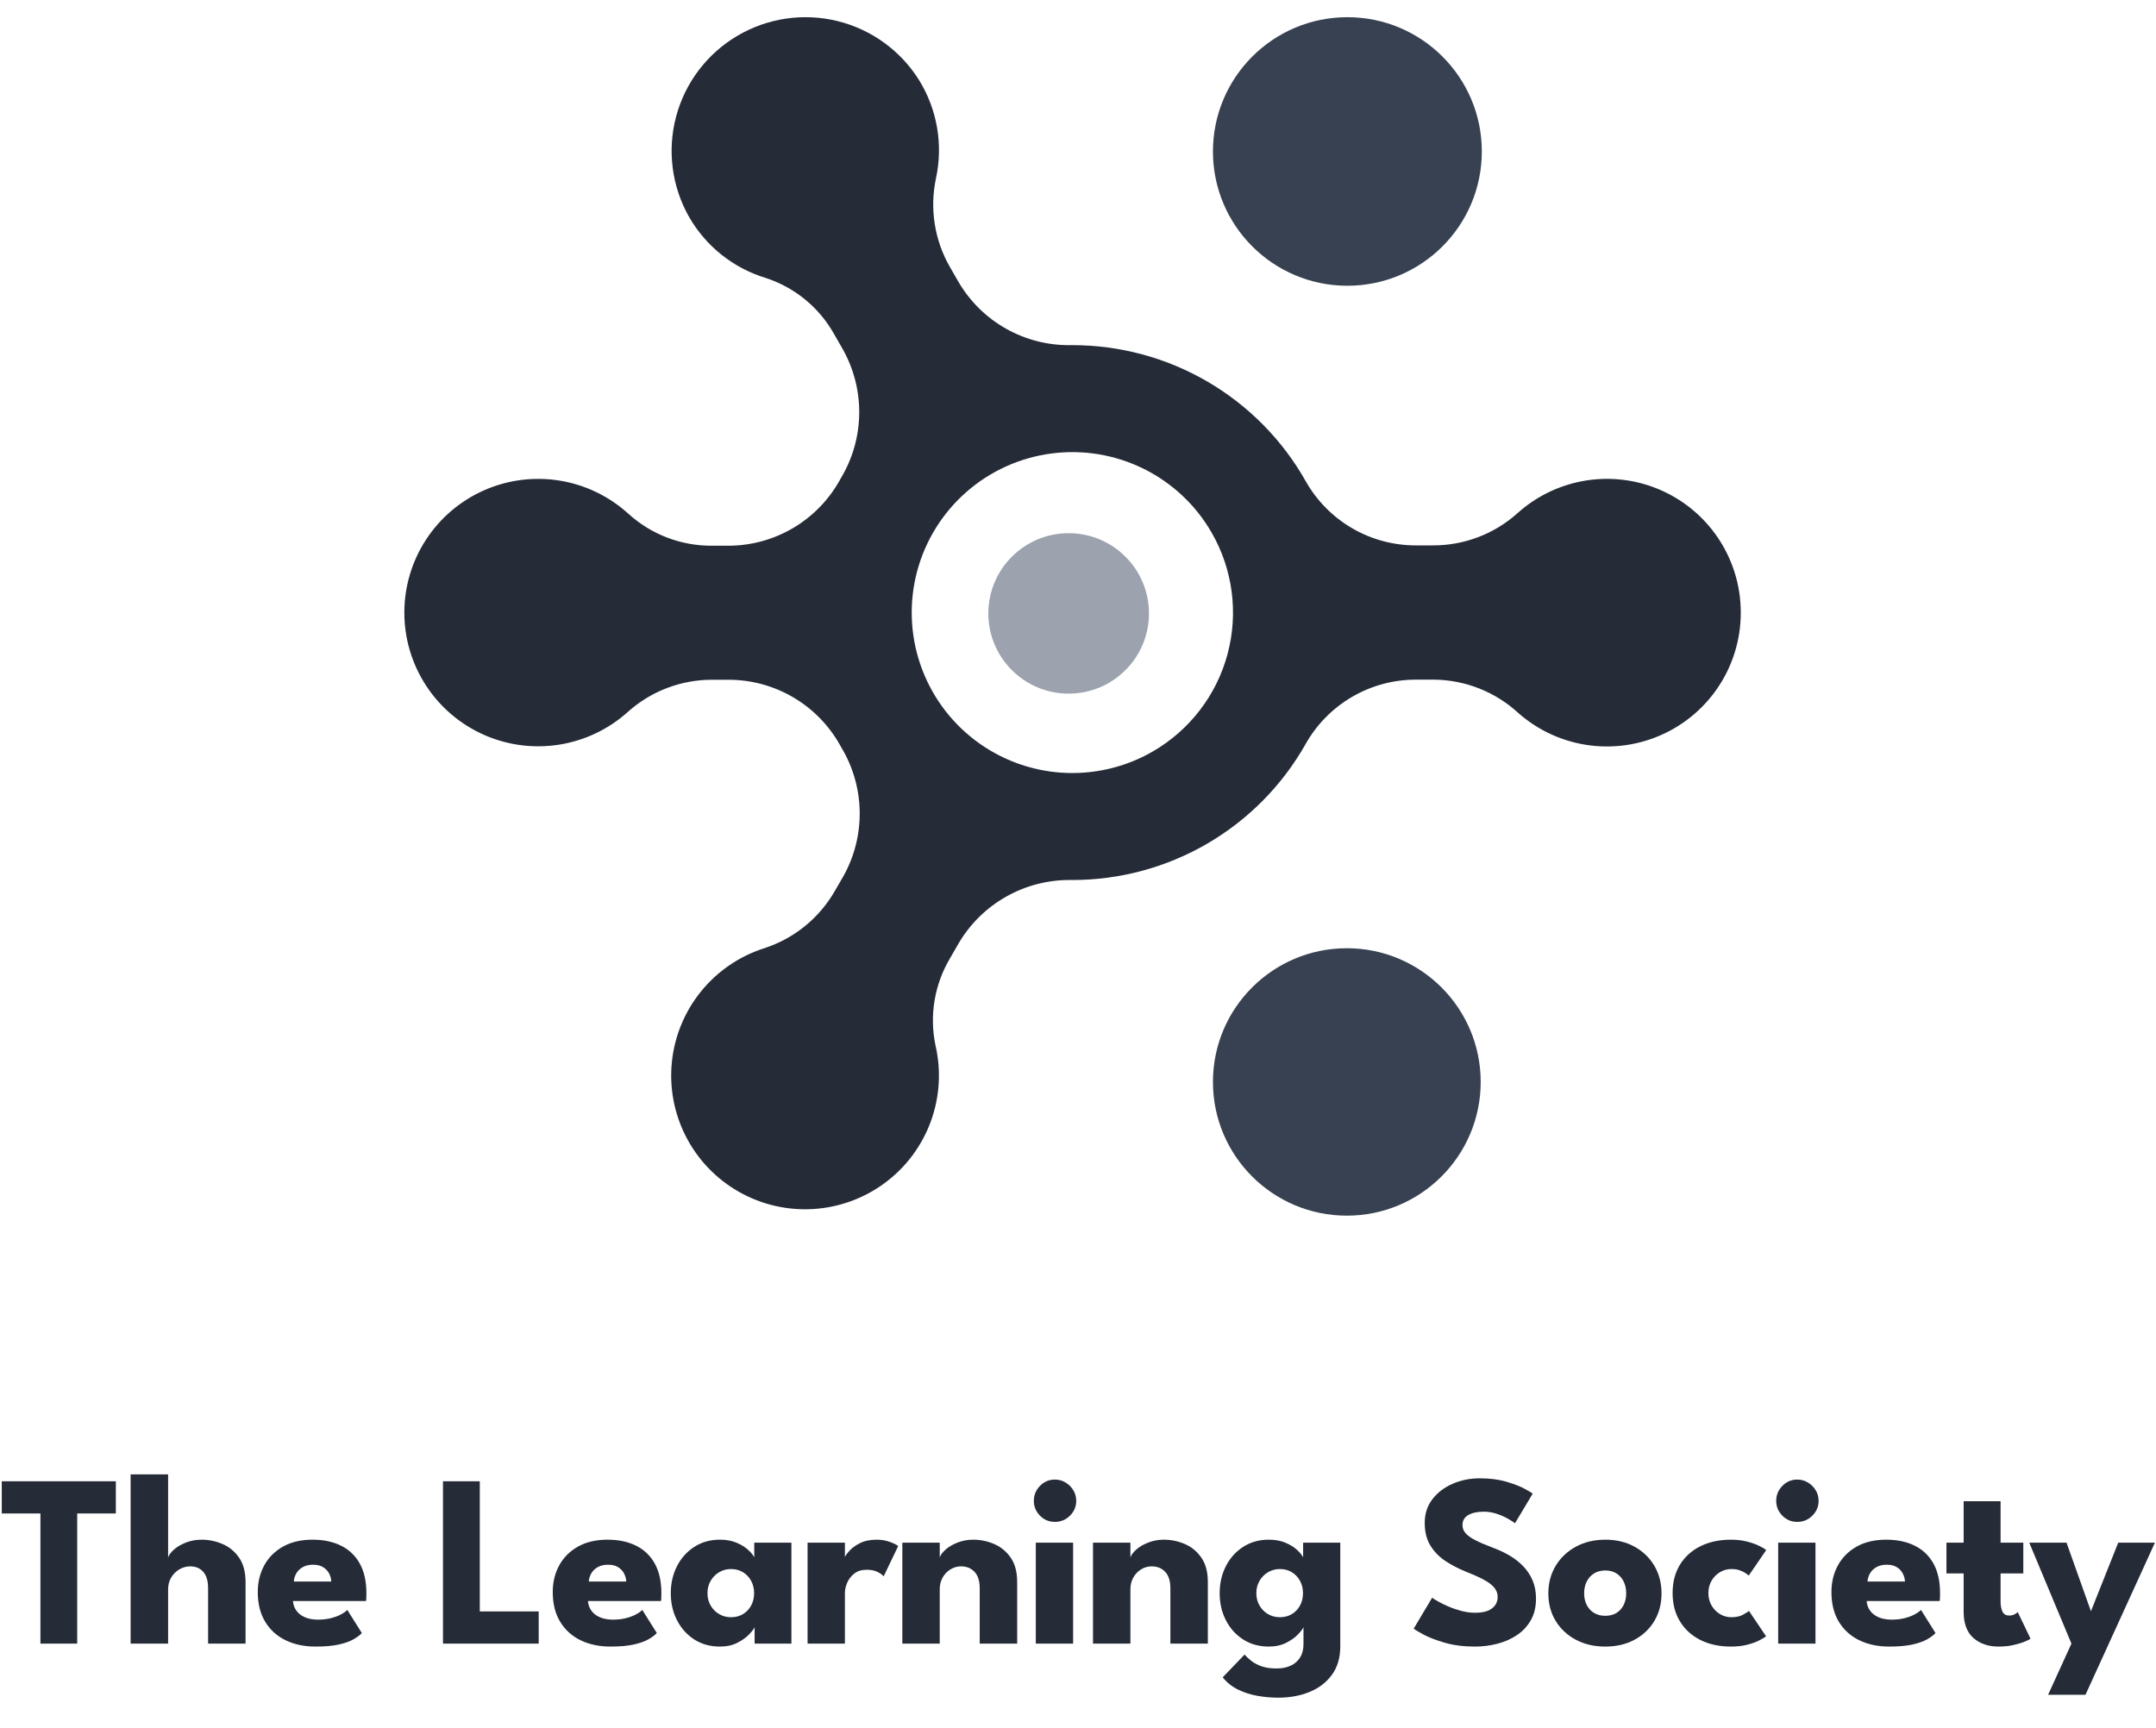
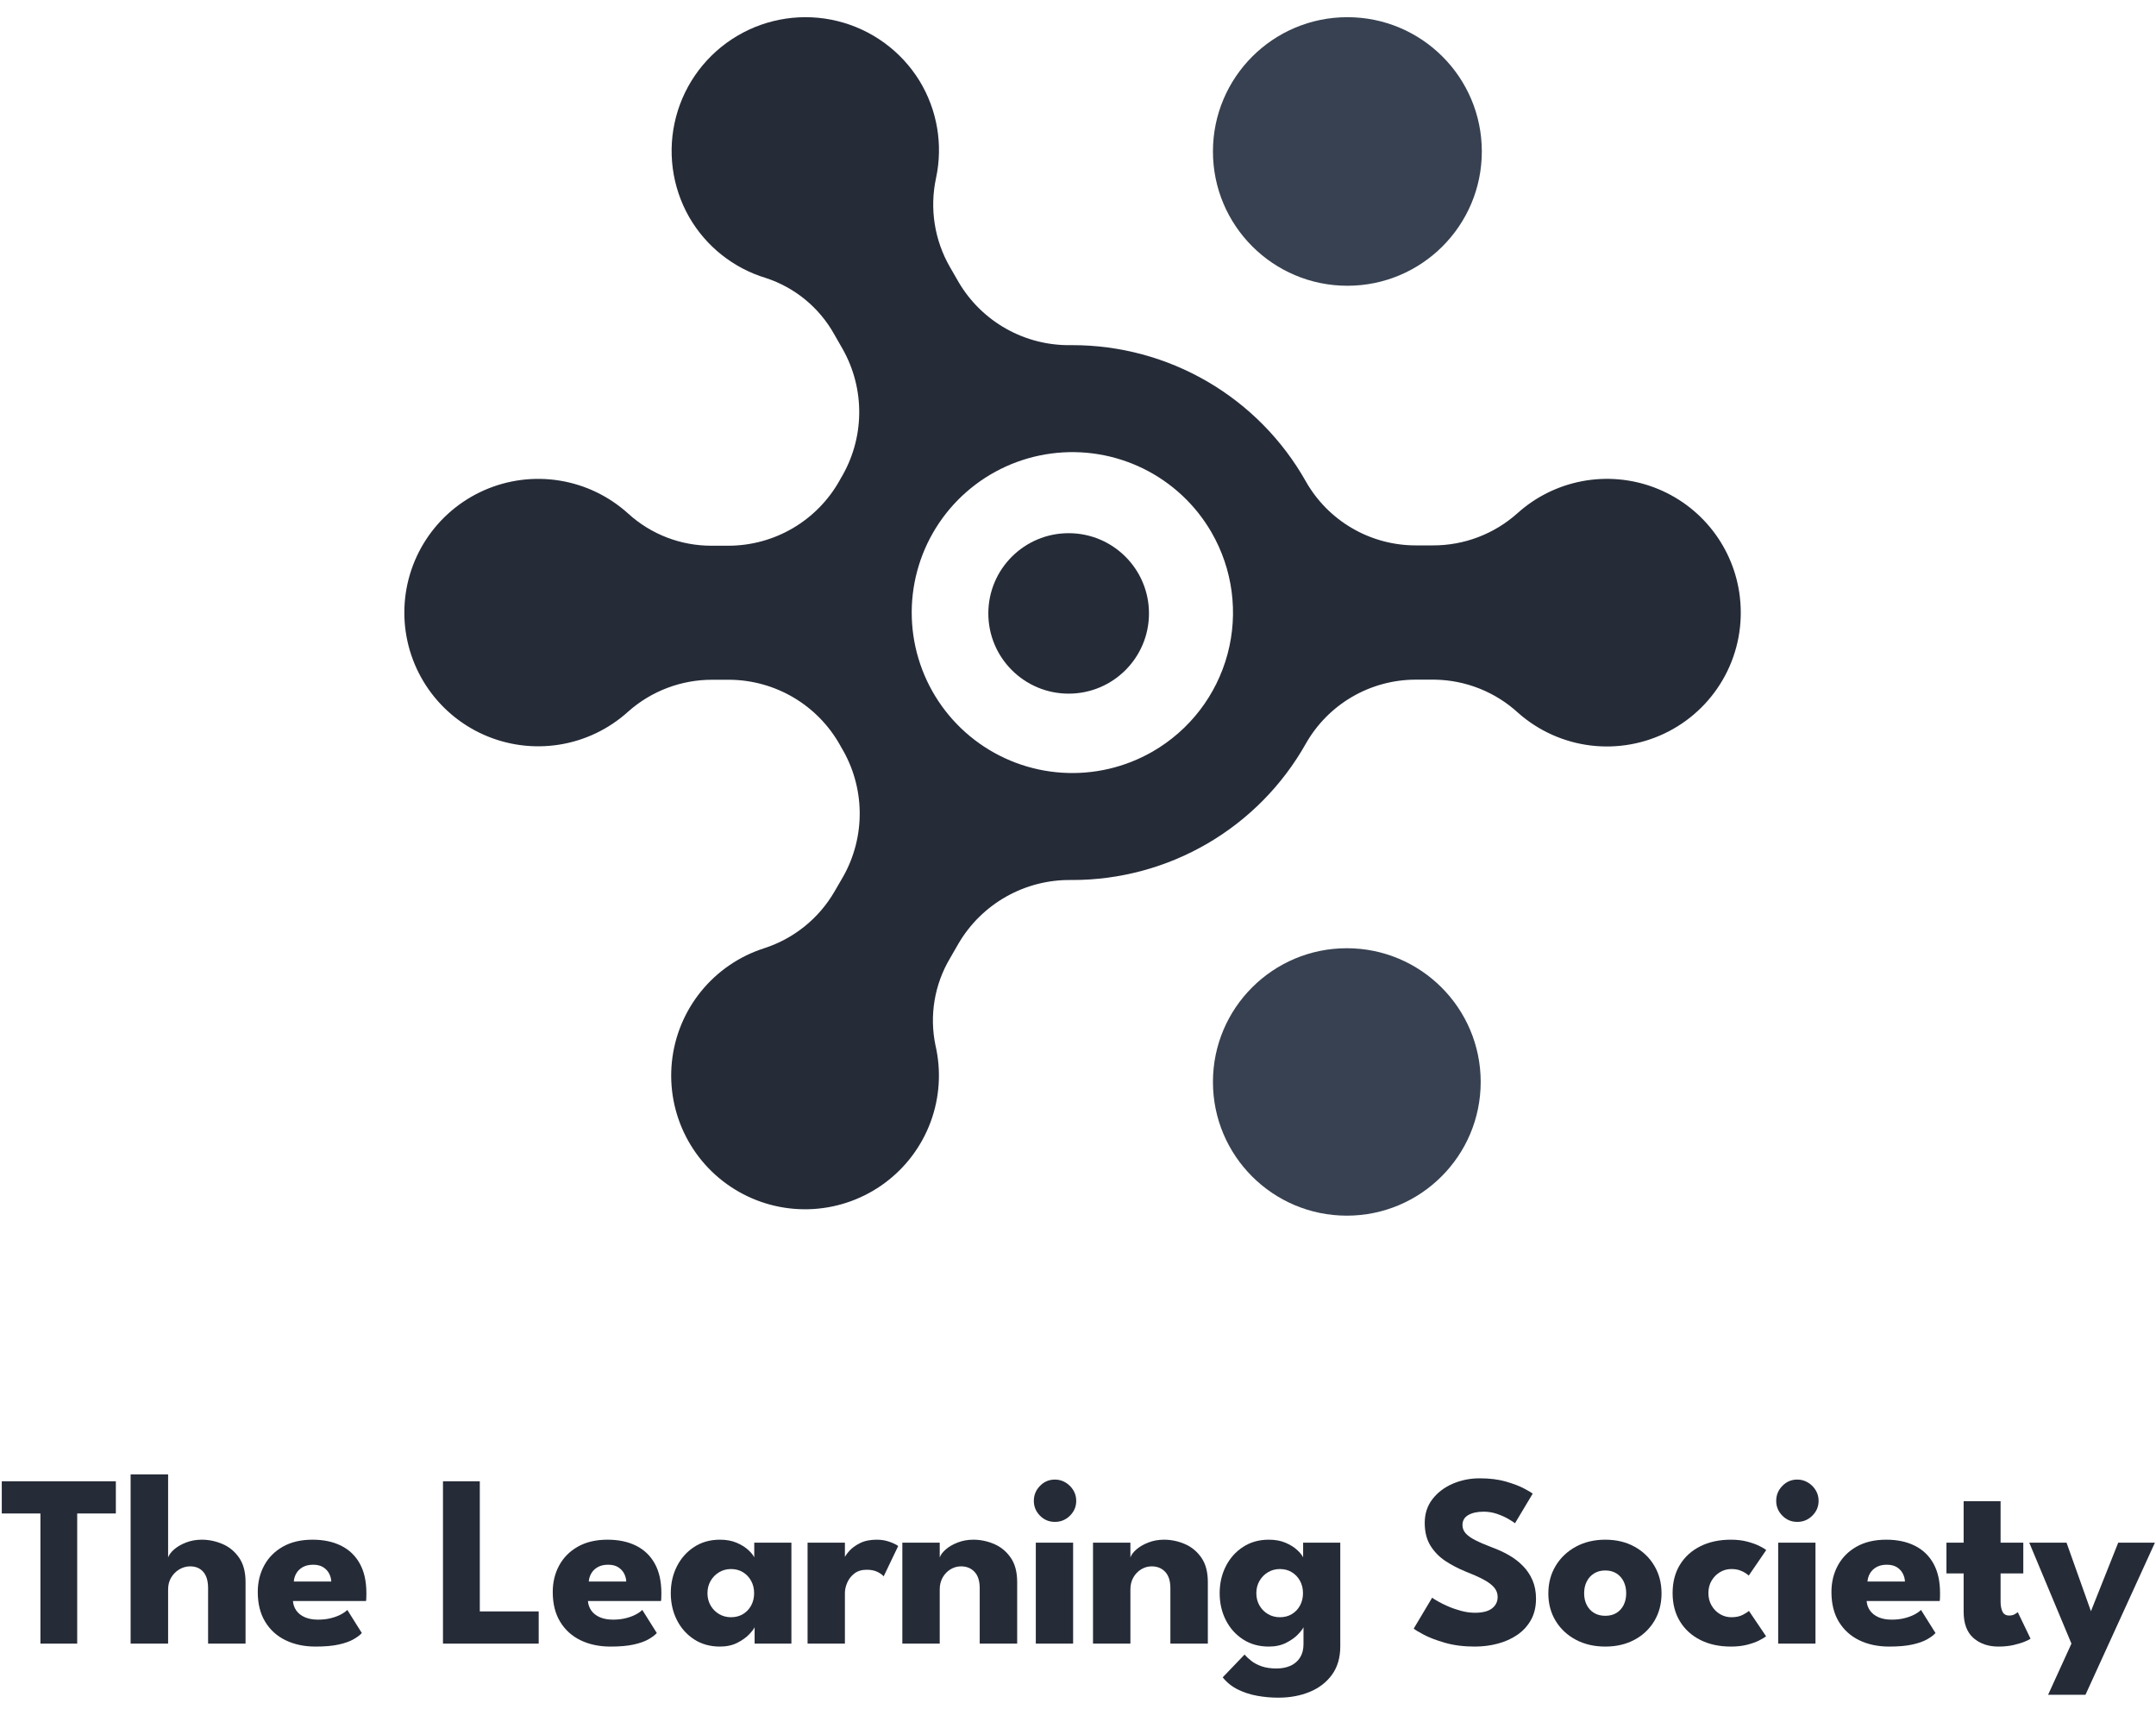
<svg xmlns="http://www.w3.org/2000/svg" viewBox="0 0 297.0 237.9" width="297" height="238" role="img" aria-label="The Learning Society">
  <g transform="translate(55.7 0.0) scale(0.42289)">
    <path d="M435.056 194.472C434.145 186.524 431.061 178.982 426.141 172.671C421.22 166.361 414.654 161.527 407.165 158.7C399.673 155.873 391.548 155.163 383.679 156.647C375.813 158.132 368.504 161.753 362.562 167.114C354.997 173.879 345.19 177.604 335.037 177.569H329.455C322.163 177.569 315.003 175.632 308.708 171.958C302.412 168.284 297.207 163.004 293.626 156.659C286.029 143.2 274.984 132.001 261.626 124.212C248.268 116.422 233.076 112.321 217.609 112.329H217.155C209.782 112.453 202.507 110.618 196.077 107.011C189.647 103.405 184.291 98.156 180.559 91.802L177.768 86.958C172.687 78.172 171.057 67.812 173.198 57.893C175.526 47.02 173.591 35.669 167.791 26.179C161.788 16.456 152.203 9.477 141.1 6.746C129.997 4.014 118.265 5.749 108.429 11.575C98.594 17.402 91.443 26.854 88.517 37.897C85.59 48.94 87.123 60.689 92.784 70.613C98.272 80.152 107.192 87.243 117.728 90.443C127.206 93.53 135.167 100.077 140.021 108.774L142.777 113.584C146.422 120.038 148.284 127.344 148.173 134.753C148.063 142.163 145.984 149.41 142.149 155.753L141.765 156.45C138.177 162.85 132.954 168.186 126.63 171.914C120.306 175.643 113.105 177.63 105.762 177.674H100.181C90.106 177.73 80.38 173.997 72.934 167.219C66.686 161.548 58.925 157.81 50.593 156.46C42.261 155.109 33.715 156.203 25.994 159.609C18.271 163.016 11.705 168.587 7.091 175.649C2.477 182.71 0.014 190.957 5.71757e-05 199.39C-0.014 207.822 2.423 216.078 7.014 223.154C11.605 230.23 18.154 235.823 25.864 239.254C33.575 242.685 42.117 243.807 50.454 242.483C58.791 241.16 66.563 237.447 72.829 231.797C80.384 225.037 90.178 221.312 100.32 221.341H105.902C113.248 221.392 120.449 223.386 126.773 227.121C133.097 230.855 138.318 236.196 141.905 242.6L142.288 243.297C146.129 249.637 148.214 256.883 148.331 264.292C148.447 271.702 146.591 279.009 142.951 285.466L140.16 290.276C135.074 299.085 126.893 305.692 117.205 308.816C109.141 311.402 102.005 316.278 96.668 322.848C91.332 329.418 88.027 337.399 87.156 345.814C86.285 354.23 87.886 362.717 91.764 370.239C95.641 377.76 101.628 383.991 108.992 388.171C116.356 392.352 124.779 394.296 133.232 393.774C141.685 393.251 149.803 390.28 156.594 385.222C163.384 380.168 168.554 373.246 171.472 365.302C174.389 357.359 174.929 348.739 173.023 340.495C170.985 330.757 172.678 320.609 177.768 312.057L180.559 307.213C184.297 300.857 189.651 295.601 196.078 291.978C202.505 288.355 209.776 286.493 217.155 286.582H217.609C233.08 286.587 248.274 282.48 261.632 274.684C274.991 266.888 286.033 255.682 293.626 242.217C297.21 235.874 302.415 230.596 308.71 226.922C315.006 223.248 322.164 221.31 329.455 221.307H335.665C345.748 221.463 355.422 225.321 362.841 232.145C369.451 237.984 377.675 241.684 386.433 242.755C395.191 243.826 404.067 242.219 411.892 238.145C419.713 234.071 426.115 227.723 430.253 219.938C434.391 212.153 436.062 203.297 435.056 194.541V194.472ZM243.773 244.726C234.81 249.896 224.514 252.295 214.186 251.619C203.858 250.943 193.963 247.223 185.751 240.929C177.54 234.635 171.382 226.05 168.055 216.259C164.727 206.469 164.381 195.913 167.06 185.925C169.739 175.939 175.322 166.969 183.103 160.152C190.885 153.335 200.515 148.976 210.776 147.627C221.038 146.277 231.469 147.998 240.752 152.57C250.035 157.143 257.751 164.363 262.926 173.318C269.865 185.324 271.746 199.593 268.154 212.984C264.562 226.376 255.792 237.794 243.773 244.726Z" fill="#252B37" />
-     <path d="M216.398 225.867C230.849 225.867 242.563 214.164 242.563 199.729C242.563 185.293 230.849 173.591 216.398 173.591C201.948 173.591 190.233 185.293 190.233 199.729C190.233 214.164 201.948 225.867 216.398 225.867Z" fill="#9CA3AF" />
+     <path d="M216.398 225.867C230.849 225.867 242.563 214.164 242.563 199.729C242.563 185.293 230.849 173.591 216.398 173.591C201.948 173.591 190.233 185.293 190.233 199.729C190.233 214.164 201.948 225.867 216.398 225.867Z" fill="#252B37" />
    <path d="M307.193 92.978C331.38 92.978 350.986 73.391 350.986 49.23C350.986 25.069 331.38 5.482 307.193 5.482C283.007 5.482 263.4 25.069 263.4 49.23C263.4 73.391 283.007 92.978 307.193 92.978Z" fill="#374151" />
    <path d="M307.008 395.935C331.092 395.935 350.617 376.431 350.617 352.372C350.617 328.313 331.092 308.809 307.008 308.809C282.924 308.809 263.4 328.313 263.4 352.372C263.4 376.431 282.924 395.935 307.008 395.935Z" fill="#374151" />
  </g>
  <g transform="translate(0.0 226.4)" fill="#252B37">
    <path d="M5.569 -17.931H0.245V-22.368H15.958V-17.931H10.634V0.0H5.569Z" />
    <path d="M27.787 -14.319Q29.255 -14.319 30.642 -13.729Q32.028 -13.139 32.927 -11.853Q33.826 -10.568 33.826 -8.488V0.0H28.665V-7.639Q28.665 -9.126 28.003 -9.886Q27.341 -10.646 26.188 -10.646Q25.424 -10.646 24.726 -10.243Q24.029 -9.839 23.593 -9.124Q23.158 -8.409 23.158 -7.468V0.0H17.993V-23.317H23.158V-11.866Q23.346 -12.427 24.002 -12.992Q24.657 -13.558 25.648 -13.938Q26.638 -14.319 27.787 -14.319Z" />
    <path d="M40.355 -5.872Q40.415 -5.118 40.834 -4.537Q41.254 -3.957 42.008 -3.631Q42.762 -3.304 43.804 -3.304Q44.778 -3.304 45.57 -3.504Q46.362 -3.703 46.947 -4.012Q47.532 -4.321 47.845 -4.643L49.845 -1.457Q49.421 -1 48.654 -0.572Q47.888 -0.144 46.634 0.131Q45.38 0.407 43.465 0.407Q41.152 0.407 39.356 -0.458Q37.559 -1.322 36.534 -3.004Q35.509 -4.685 35.509 -7.109Q35.509 -9.142 36.399 -10.777Q37.288 -12.412 38.979 -13.366Q40.669 -14.319 43.058 -14.319Q45.329 -14.319 46.994 -13.488Q48.659 -12.658 49.565 -11.023Q50.472 -9.388 50.472 -6.956Q50.472 -6.82 50.463 -6.41Q50.455 -5.999 50.421 -5.872ZM45.634 -8.557Q45.617 -9.108 45.346 -9.642Q45.075 -10.176 44.532 -10.523Q43.99 -10.87 43.134 -10.87Q42.287 -10.87 41.707 -10.54Q41.126 -10.21 40.821 -9.684Q40.516 -9.159 40.474 -8.557Z" />
    <path d="M61.022 -22.368H66.095V-4.437H74.208V0.0H61.022Z" />
    <path d="M80.99 -5.872Q81.05 -5.118 81.469 -4.537Q81.888 -3.957 82.643 -3.631Q83.397 -3.304 84.439 -3.304Q85.413 -3.304 86.205 -3.504Q86.997 -3.703 87.582 -4.012Q88.167 -4.321 88.48 -4.643L90.48 -1.457Q90.056 -1 89.289 -0.572Q88.523 -0.144 87.269 0.131Q86.015 0.407 84.1 0.407Q81.787 0.407 79.99 -0.458Q78.194 -1.322 77.169 -3.004Q76.144 -4.685 76.144 -7.109Q76.144 -9.142 77.033 -10.777Q77.923 -12.412 79.613 -13.366Q81.304 -14.319 83.693 -14.319Q85.964 -14.319 87.629 -13.488Q89.294 -12.658 90.2 -11.023Q91.107 -9.388 91.107 -6.956Q91.107 -6.82 91.098 -6.41Q91.09 -5.999 91.056 -5.872ZM86.269 -8.557Q86.252 -9.108 85.981 -9.642Q85.709 -10.176 85.167 -10.523Q84.625 -10.87 83.769 -10.87Q82.922 -10.87 82.342 -10.54Q81.761 -10.21 81.456 -9.684Q81.151 -9.159 81.109 -8.557Z" />
    <path d="M103.952 0.0V-2.258Q103.801 -1.907 103.189 -1.265Q102.576 -0.624 101.56 -0.109Q100.543 0.407 99.173 0.407Q97.154 0.407 95.626 -0.582Q94.099 -1.571 93.252 -3.24Q92.404 -4.908 92.404 -6.948Q92.404 -8.987 93.252 -10.656Q94.099 -12.324 95.626 -13.321Q97.154 -14.319 99.173 -14.319Q100.494 -14.319 101.469 -13.901Q102.445 -13.482 103.062 -12.917Q103.679 -12.352 103.903 -11.883V-13.912H109.02V0.0ZM97.457 -6.948Q97.457 -5.993 97.898 -5.239Q98.339 -4.486 99.073 -4.061Q99.808 -3.636 100.698 -3.636Q101.63 -3.636 102.347 -4.065Q103.063 -4.495 103.474 -5.248Q103.884 -6.002 103.884 -6.948Q103.884 -7.893 103.474 -8.647Q103.063 -9.4 102.347 -9.838Q101.63 -10.276 100.698 -10.276Q99.808 -10.276 99.073 -9.843Q98.339 -9.409 97.898 -8.656Q97.457 -7.903 97.457 -6.948Z" />
    <path d="M116.39 0.0H111.248V-13.912H116.39V-11.759H116.305Q116.455 -12.154 116.981 -12.755Q117.507 -13.356 118.452 -13.837Q119.397 -14.319 120.774 -14.319Q121.732 -14.319 122.546 -14.026Q123.359 -13.733 123.732 -13.447L121.728 -9.264Q121.503 -9.562 120.897 -9.87Q120.292 -10.178 119.395 -10.178Q118.357 -10.178 117.691 -9.657Q117.025 -9.137 116.707 -8.393Q116.39 -7.648 116.39 -6.978Z" />
    <path d="M134.082 -14.319Q135.55 -14.319 136.937 -13.729Q138.323 -13.139 139.222 -11.853Q140.121 -10.568 140.121 -8.488V0.0H134.96V-7.639Q134.96 -9.126 134.249 -9.886Q133.537 -10.646 132.385 -10.646Q131.621 -10.646 130.947 -10.243Q130.274 -9.839 129.864 -9.124Q129.453 -8.409 129.453 -7.468V0.0H124.302V-13.912H129.453V-11.866Q129.641 -12.427 130.299 -12.992Q130.957 -13.558 131.947 -13.938Q132.938 -14.319 134.082 -14.319Z" />
    <path d="M142.687 0.0V-13.912H147.827V0.0ZM145.317 -16.771Q144.108 -16.771 143.262 -17.629Q142.416 -18.487 142.416 -19.672Q142.416 -20.861 143.264 -21.732Q144.112 -22.602 145.317 -22.602Q146.115 -22.602 146.778 -22.203Q147.441 -21.804 147.849 -21.145Q148.256 -20.487 148.256 -19.672Q148.256 -18.487 147.394 -17.629Q146.531 -16.771 145.317 -16.771Z" />
    <path d="M160.348 -14.319Q161.816 -14.319 163.202 -13.729Q164.589 -13.139 165.487 -11.853Q166.386 -10.568 166.386 -8.488V0.0H161.226V-7.639Q161.226 -9.126 160.514 -9.886Q159.802 -10.646 158.65 -10.646Q157.886 -10.646 157.213 -10.243Q156.54 -9.839 156.129 -9.124Q155.719 -8.409 155.719 -7.468V0.0H150.567V-13.912H155.719V-11.866Q155.906 -12.427 156.564 -12.992Q157.222 -13.558 158.213 -13.938Q159.203 -14.319 160.348 -14.319Z" />
    <path d="M176.087 7.447Q174.623 7.447 173.187 7.188Q171.75 6.929 170.515 6.317Q169.279 5.704 168.434 4.646L171.447 1.505Q171.841 1.966 172.412 2.405Q172.983 2.845 173.821 3.135Q174.66 3.424 175.853 3.424Q176.971 3.424 177.804 3.035Q178.638 2.646 179.1 1.902Q179.562 1.158 179.562 0.083V-0.262H184.63V0.382Q184.63 2.702 183.493 4.276Q182.355 5.849 180.421 6.648Q178.487 7.447 176.087 7.447ZM179.562 0.0V-2.258Q179.411 -1.907 178.799 -1.265Q178.186 -0.624 177.17 -0.109Q176.153 0.407 174.783 0.407Q172.764 0.407 171.236 -0.582Q169.709 -1.571 168.862 -3.24Q168.015 -4.908 168.015 -6.948Q168.015 -8.987 168.862 -10.656Q169.709 -12.324 171.236 -13.321Q172.764 -14.319 174.783 -14.319Q176.104 -14.319 177.08 -13.901Q178.055 -13.482 178.672 -12.917Q179.289 -12.352 179.513 -11.883V-13.912H184.63V0.0ZM173.067 -6.948Q173.067 -5.993 173.508 -5.239Q173.949 -4.486 174.683 -4.061Q175.418 -3.636 176.309 -3.636Q177.241 -3.636 177.957 -4.065Q178.673 -4.495 179.084 -5.248Q179.494 -6.002 179.494 -6.948Q179.494 -7.893 179.084 -8.647Q178.673 -9.4 177.957 -9.838Q177.241 -10.276 176.309 -10.276Q175.418 -10.276 174.683 -9.843Q173.949 -9.409 173.508 -8.656Q173.067 -7.903 173.067 -6.948Z" />
    <path d="M203.84 -22.775Q205.912 -22.775 207.478 -22.318Q209.044 -21.861 209.991 -21.35Q210.939 -20.838 211.139 -20.666L208.699 -16.586Q208.432 -16.799 207.775 -17.182Q207.117 -17.565 206.231 -17.871Q205.345 -18.178 204.384 -18.178Q203.075 -18.178 202.269 -17.717Q201.463 -17.256 201.463 -16.331Q201.463 -15.702 201.894 -15.208Q202.324 -14.715 203.216 -14.26Q204.107 -13.804 205.478 -13.282Q206.727 -12.831 207.83 -12.204Q208.933 -11.577 209.776 -10.719Q210.62 -9.862 211.107 -8.744Q211.593 -7.625 211.593 -6.196Q211.593 -4.503 210.896 -3.257Q210.199 -2.01 209.006 -1.199Q207.813 -0.388 206.303 0.009Q204.792 0.407 203.165 0.407Q200.855 0.407 199.032 -0.122Q197.21 -0.65 196.089 -1.253Q194.968 -1.856 194.748 -2.072L197.285 -6.325Q197.481 -6.168 198.067 -5.832Q198.653 -5.495 199.496 -5.129Q200.339 -4.763 201.298 -4.508Q202.258 -4.252 203.188 -4.252Q204.751 -4.252 205.529 -4.85Q206.308 -5.449 206.308 -6.436Q206.308 -7.176 205.816 -7.746Q205.325 -8.317 204.345 -8.838Q203.364 -9.358 201.885 -9.935Q200.42 -10.529 199.137 -11.369Q197.854 -12.21 197.059 -13.485Q196.264 -14.759 196.264 -16.636Q196.264 -18.523 197.324 -19.9Q198.384 -21.277 200.115 -22.026Q201.847 -22.775 203.84 -22.775Z" />
    <path d="M221.137 0.407Q218.857 0.407 217.084 -0.533Q215.311 -1.473 214.302 -3.127Q213.292 -4.782 213.292 -6.914Q213.292 -9.046 214.302 -10.719Q215.311 -12.393 217.084 -13.356Q218.857 -14.319 221.137 -14.319Q223.417 -14.319 225.163 -13.356Q226.909 -12.393 227.897 -10.719Q228.885 -9.046 228.885 -6.914Q228.885 -4.782 227.897 -3.127Q226.909 -1.473 225.163 -0.533Q223.417 0.407 221.137 0.407ZM221.137 -3.833Q222.024 -3.833 222.668 -4.223Q223.312 -4.614 223.665 -5.32Q224.017 -6.026 224.017 -6.938Q224.017 -7.85 223.665 -8.561Q223.312 -9.272 222.668 -9.676Q222.024 -10.079 221.137 -10.079Q220.249 -10.079 219.597 -9.676Q218.945 -9.272 218.583 -8.561Q218.222 -7.85 218.222 -6.938Q218.222 -6.026 218.583 -5.32Q218.945 -4.614 219.597 -4.223Q220.249 -3.833 221.137 -3.833Z" />
    <path d="M238.495 -3.636Q239.456 -3.636 240.083 -3.969Q240.71 -4.303 240.926 -4.509L243.287 -1.009Q243.013 -0.789 242.354 -0.448Q241.694 -0.108 240.703 0.149Q239.712 0.407 238.446 0.407Q236.042 0.407 234.235 -0.503Q232.427 -1.413 231.419 -3.069Q230.41 -4.725 230.41 -6.965Q230.41 -9.221 231.419 -10.867Q232.427 -12.512 234.235 -13.415Q236.042 -14.319 238.446 -14.319Q239.687 -14.319 240.677 -14.058Q241.667 -13.798 242.35 -13.462Q243.033 -13.126 243.304 -12.888L240.898 -9.375Q240.782 -9.491 240.469 -9.707Q240.155 -9.922 239.664 -10.099Q239.173 -10.276 238.495 -10.276Q237.658 -10.276 236.937 -9.846Q236.217 -9.415 235.778 -8.671Q235.34 -7.926 235.34 -6.965Q235.34 -6.003 235.778 -5.25Q236.217 -4.497 236.937 -4.066Q237.658 -3.636 238.495 -3.636Z" />
    <path d="M244.953 0.0V-13.912H250.092V0.0ZM247.582 -16.771Q246.373 -16.771 245.527 -17.629Q244.681 -18.487 244.681 -19.672Q244.681 -20.861 245.529 -21.732Q246.378 -22.602 247.582 -22.602Q248.38 -22.602 249.043 -22.203Q249.707 -21.804 250.114 -21.145Q250.522 -20.487 250.522 -19.672Q250.522 -18.487 249.659 -17.629Q248.796 -16.771 247.582 -16.771Z" />
    <path d="M257.137 -5.872Q257.196 -5.118 257.616 -4.537Q258.035 -3.957 258.789 -3.631Q259.543 -3.304 260.585 -3.304Q261.56 -3.304 262.352 -3.504Q263.144 -3.703 263.729 -4.012Q264.313 -4.321 264.627 -4.643L266.626 -1.457Q266.203 -1 265.436 -0.572Q264.669 -0.144 263.415 0.131Q262.161 0.407 260.247 0.407Q257.933 0.407 256.137 -0.458Q254.341 -1.322 253.316 -3.004Q252.291 -4.685 252.291 -7.109Q252.291 -9.142 253.18 -10.777Q254.07 -12.412 255.76 -13.366Q257.451 -14.319 259.84 -14.319Q262.111 -14.319 263.775 -13.488Q265.44 -12.658 266.347 -11.023Q267.253 -9.388 267.253 -6.956Q267.253 -6.82 267.245 -6.41Q267.237 -5.999 267.203 -5.872ZM262.415 -8.557Q262.398 -9.108 262.127 -9.642Q261.856 -10.176 261.314 -10.523Q260.772 -10.87 259.916 -10.87Q259.069 -10.87 258.489 -10.54Q257.908 -10.21 257.603 -9.684Q257.298 -9.159 257.256 -8.557Z" />
    <path d="M268.134 -13.912H270.501V-19.623H275.591V-13.912H278.719V-9.673H275.591V-5.802Q275.591 -4.937 275.853 -4.404Q276.115 -3.87 276.784 -3.87Q277.247 -3.87 277.569 -4.067Q277.891 -4.264 277.959 -4.337L279.717 -0.678Q279.595 -0.568 278.98 -0.303Q278.366 -0.039 277.414 0.184Q276.463 0.407 275.296 0.407Q273.208 0.407 271.855 -0.771Q270.501 -1.949 270.501 -4.409V-9.673H268.134Z" />
    <path d="M288.037 -4.464 291.797 -13.912H296.853L287.285 7.049H282.135L285.352 0.0L279.54 -13.912H284.674Z" />
  </g>
</svg>
